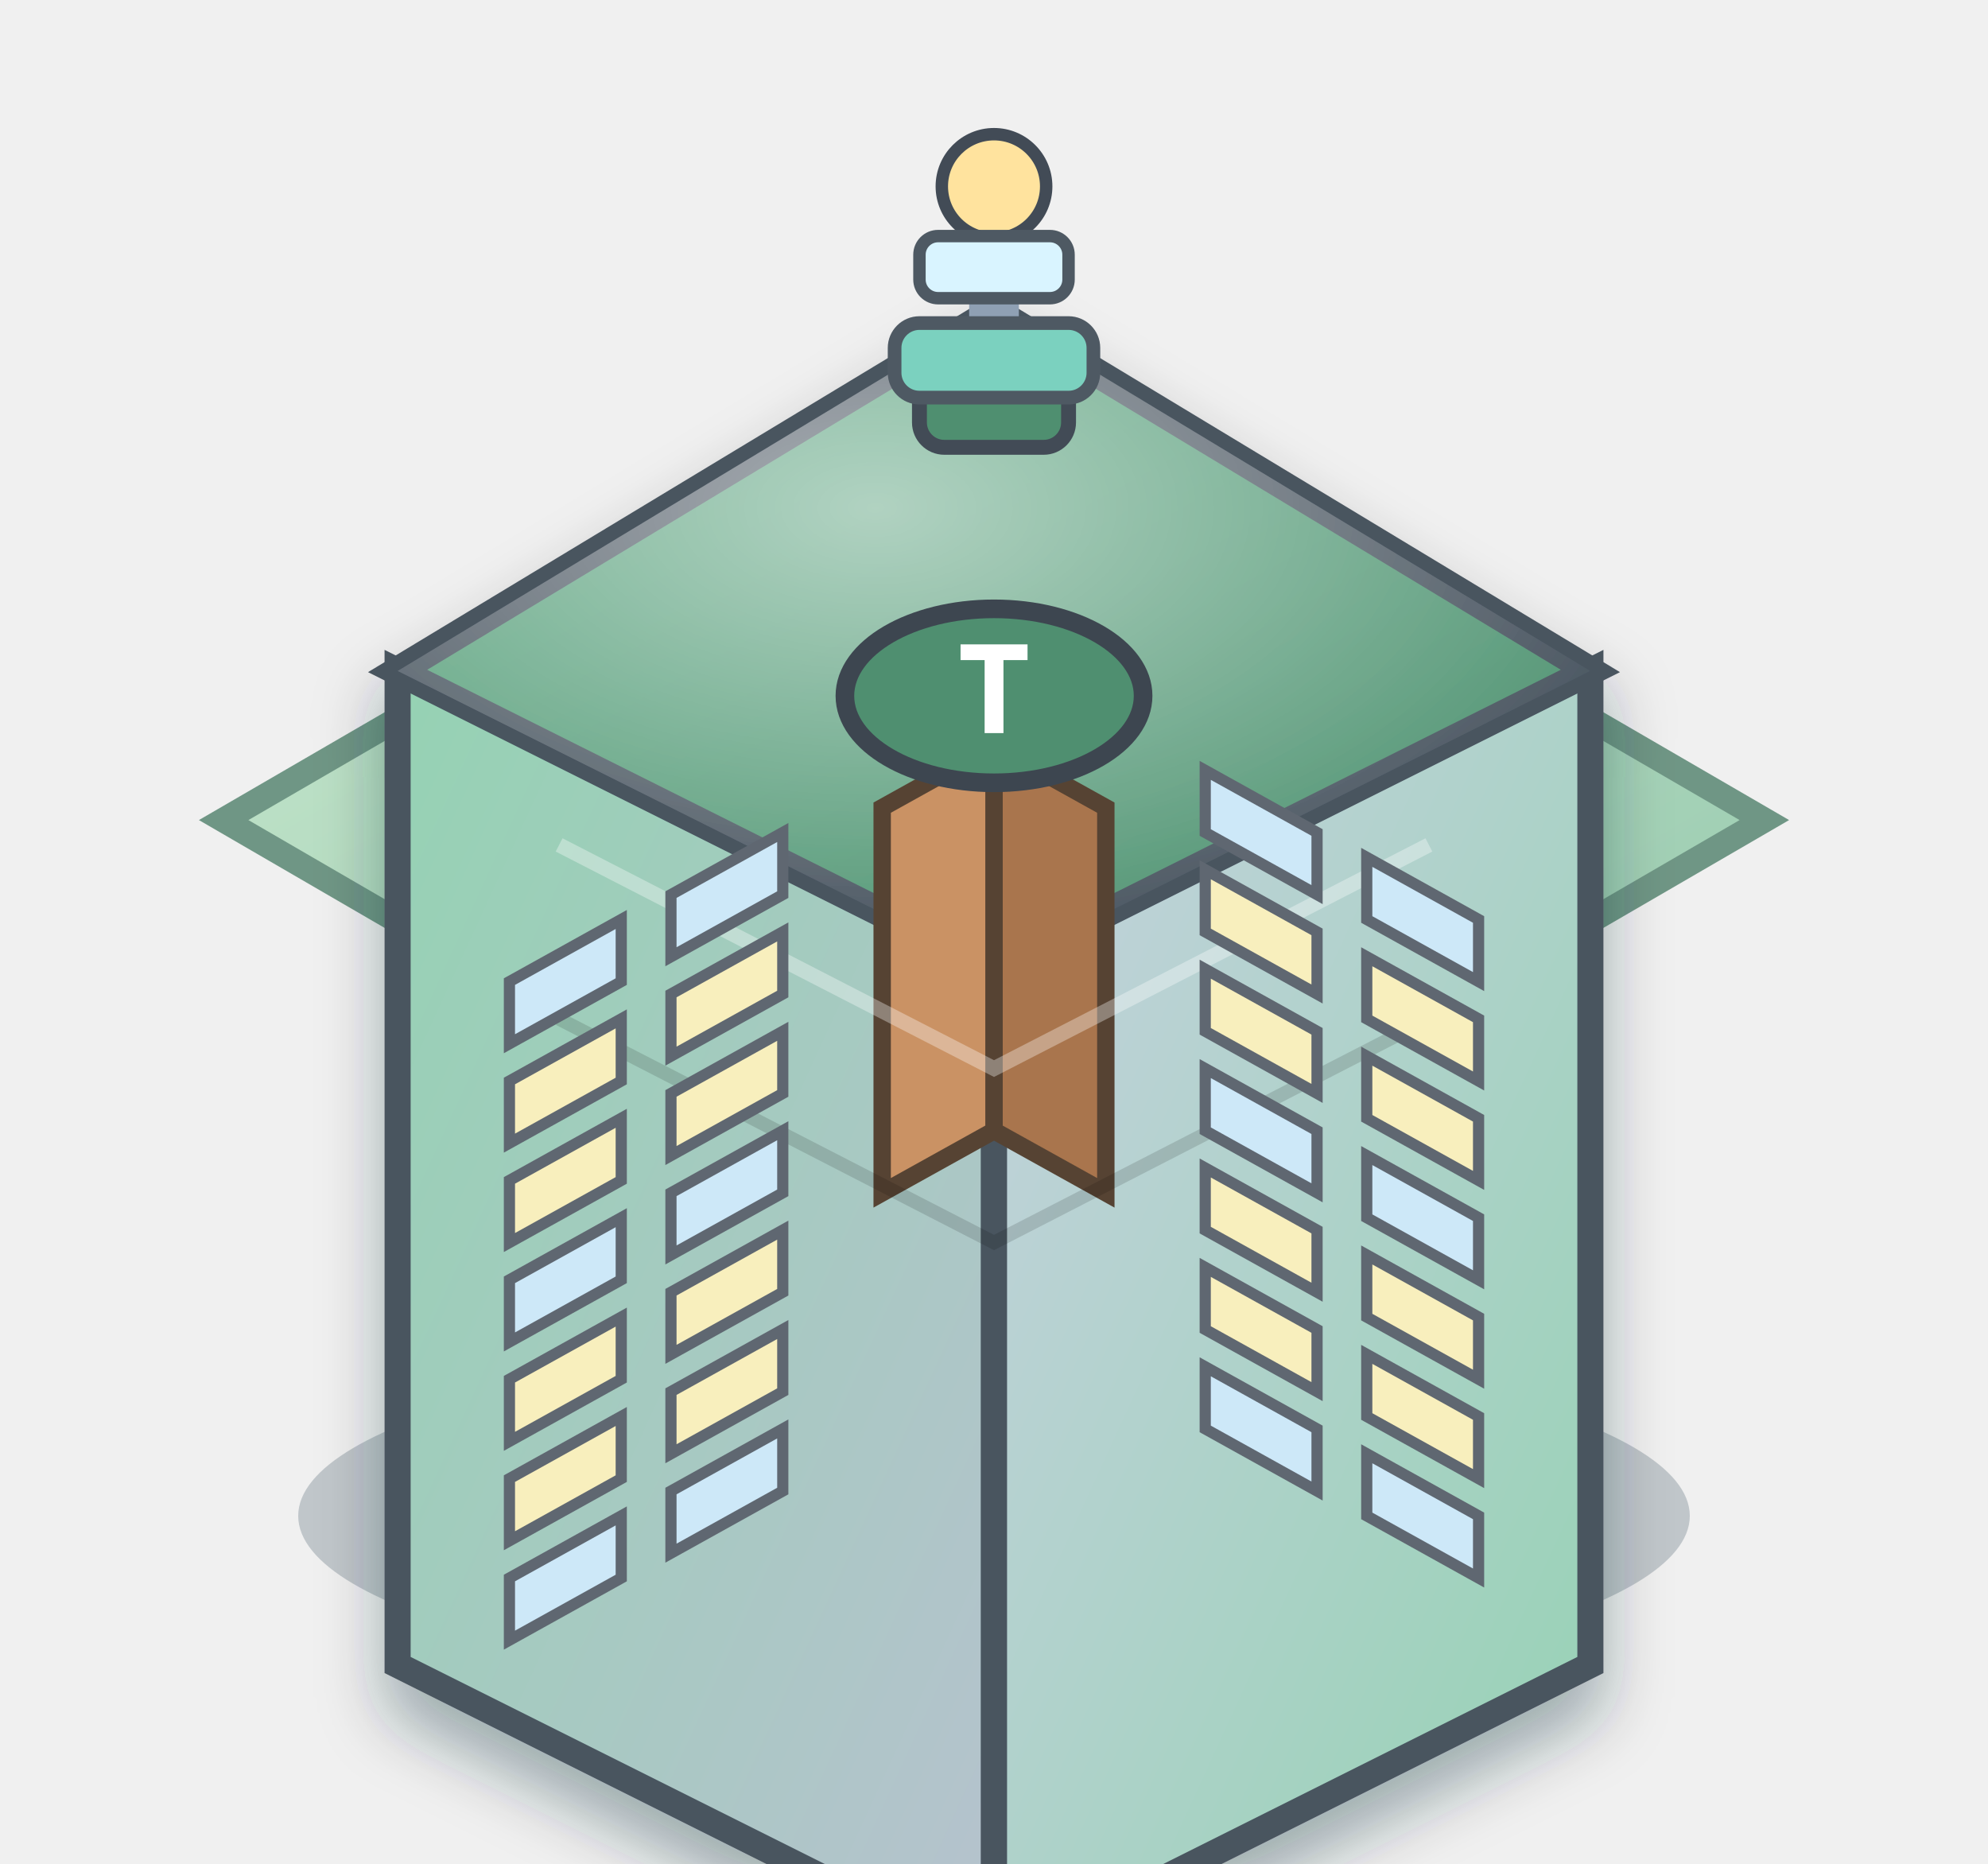
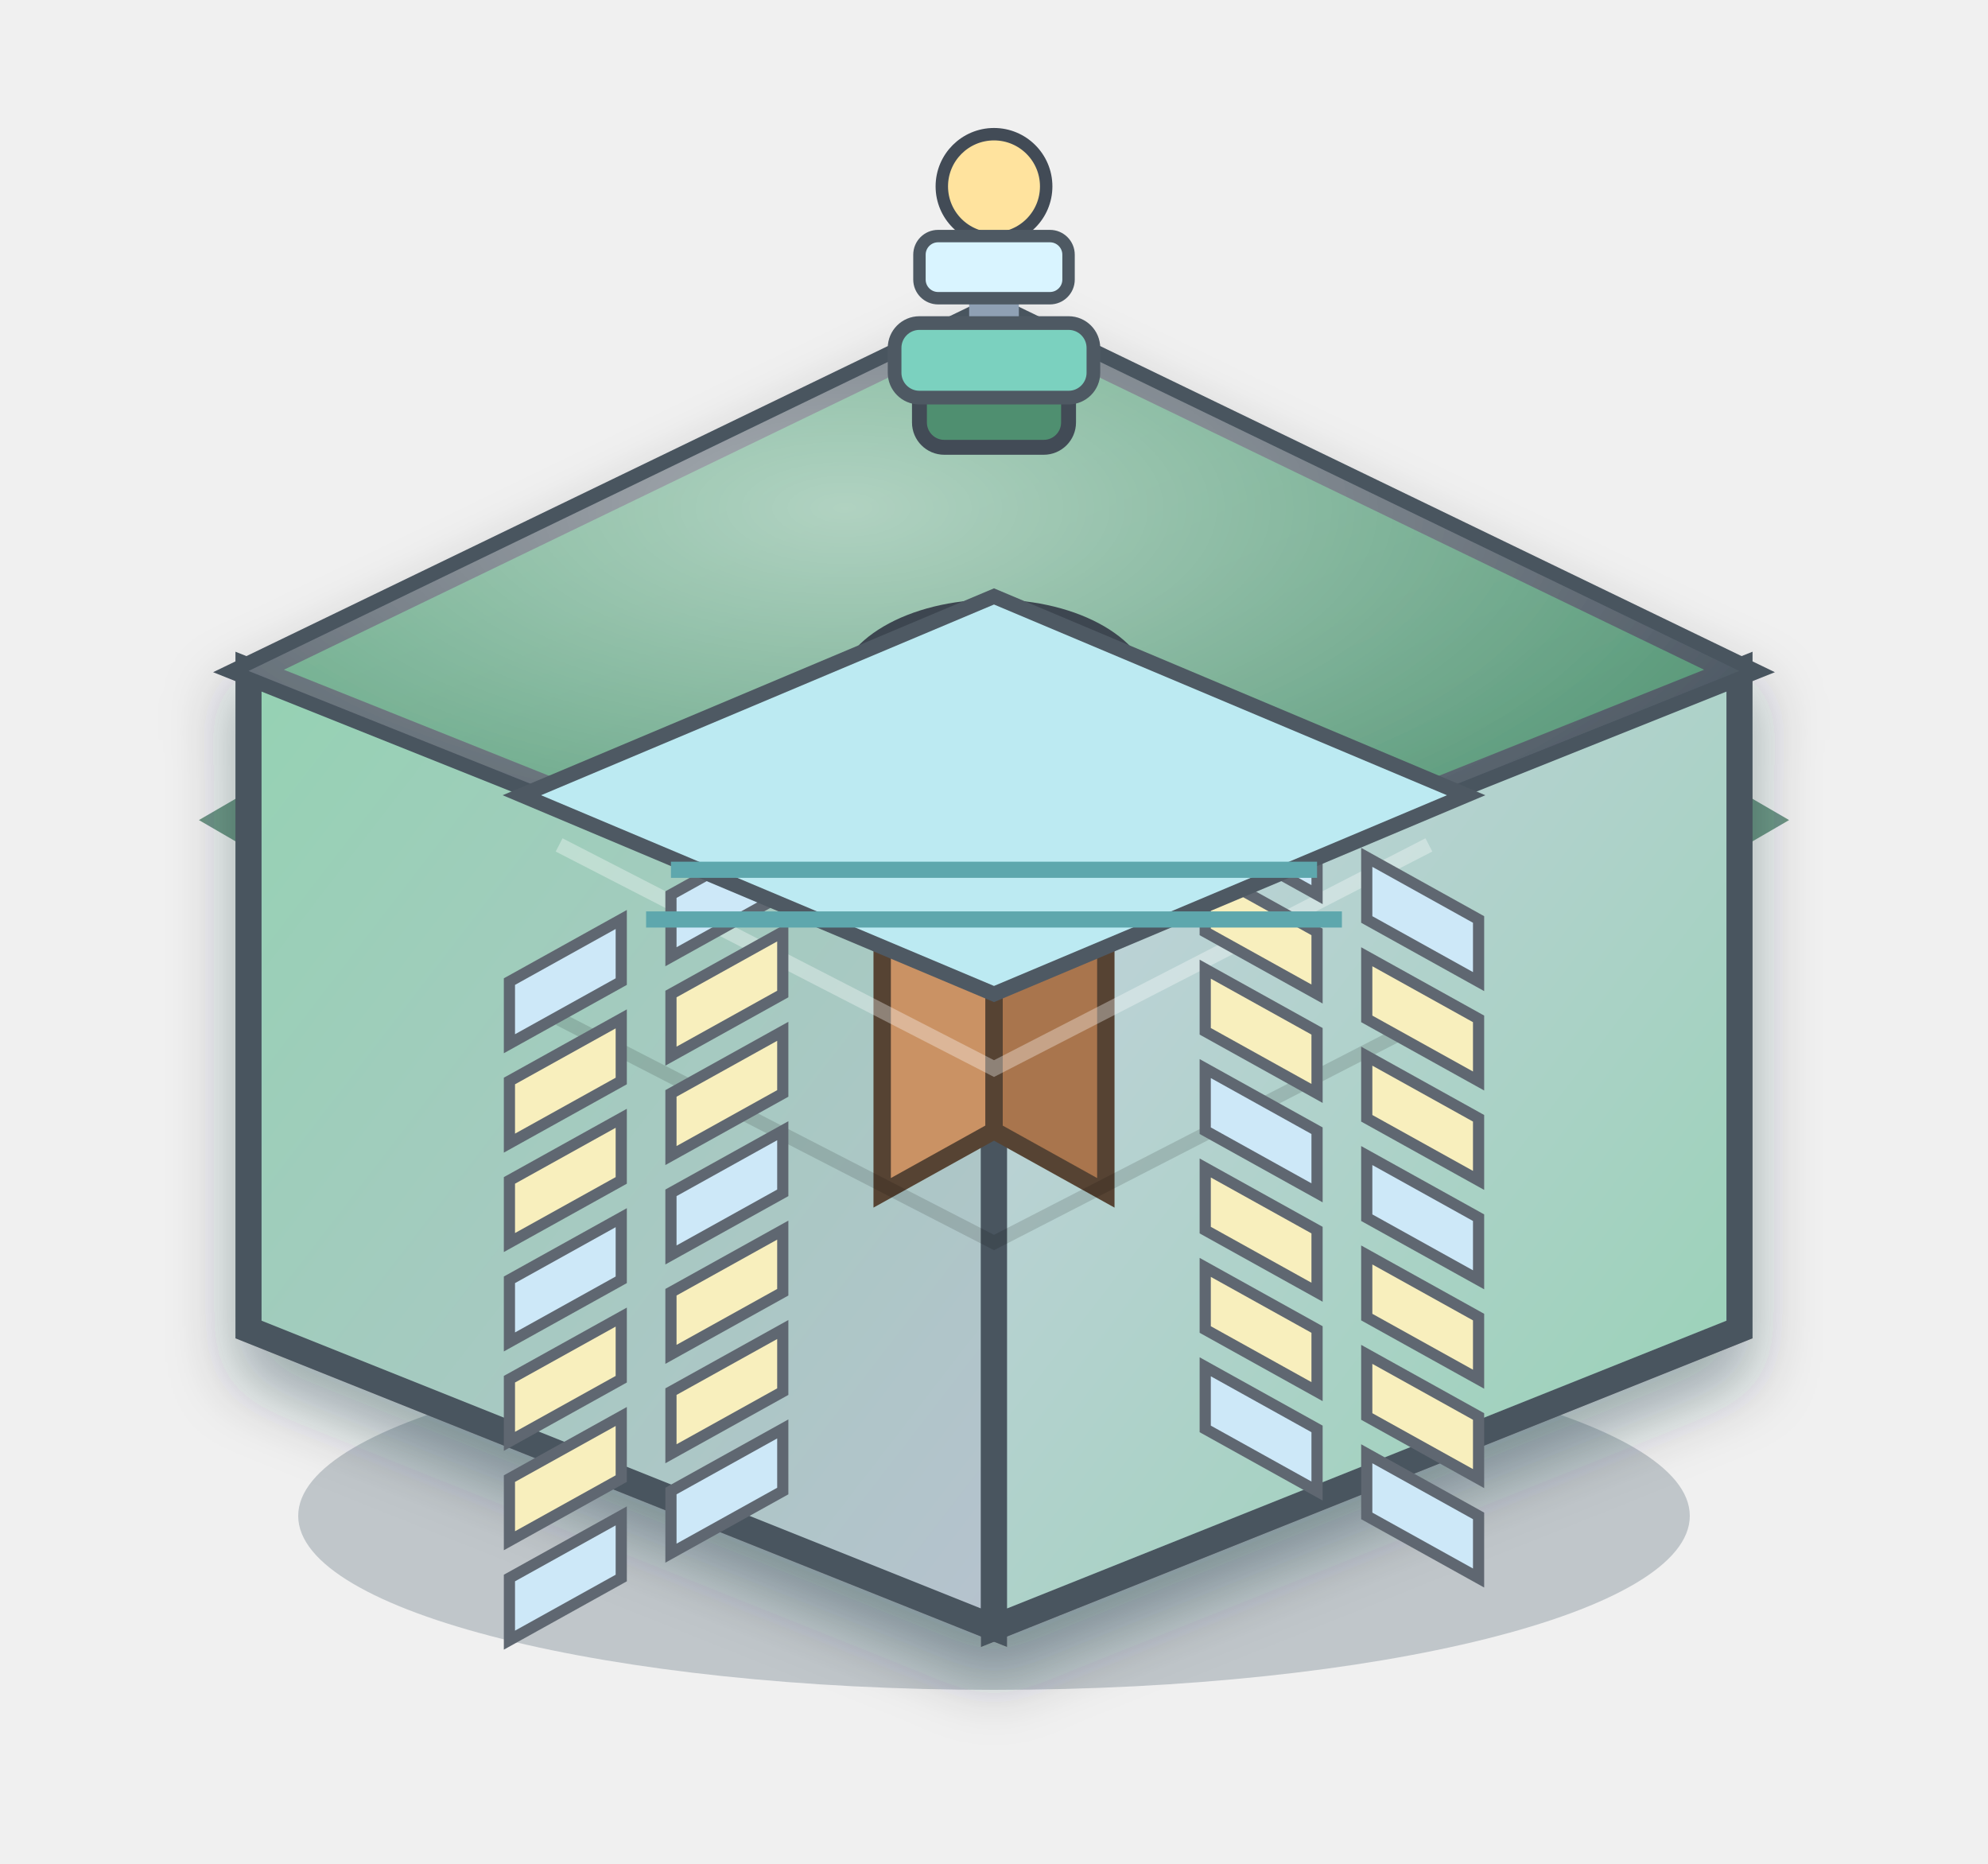
<svg xmlns="http://www.w3.org/2000/svg" width="160" height="150" viewBox="0 0 160 150" fill="none">
  <defs>
    <linearGradient id="ground" x1="0" y1="0" x2="1" y2="1">
      <stop offset="0%" stop-color="#c7e7cd" />
      <stop offset="100%" stop-color="#95c8ad" />
    </linearGradient>
    <linearGradient id="roofFace" x1="0" y1="0" x2="1" y2="1">
      <stop offset="0%" stop-color="#5ba780" />
      <stop offset="100%" stop-color="#4f8f70" />
    </linearGradient>
    <linearGradient id="wallL" x1="0" y1="0" x2="1" y2="1">
      <stop offset="0%" stop-color="#95d2b3" />
      <stop offset="100%" stop-color="#b6c2ce" />
    </linearGradient>
    <linearGradient id="wallR" x1="0" y1="0" x2="1" y2="1">
      <stop offset="0%" stop-color="#c6d2df" />
      <stop offset="100%" stop-color="#95d2b3" />
    </linearGradient>
    <radialGradient id="roofSpec" cx="40%" cy="30%" r="70%">
      <stop offset="0%" stop-color="#ffffff88" />
      <stop offset="100%" stop-color="#ffffff00" />
    </radialGradient>
    <filter id="softShadow" x="-20%" y="-20%" width="140%" height="140%">
      <feDropShadow dx="0" dy="3" stdDeviation="2.6" flood-color="#122a38" flood-opacity="0.35" />
    </filter>
  </defs>
  <ellipse cx="80" cy="122" rx="56" ry="14" fill="#173246" opacity="0.22" />
  <polygon points="80,30 142,66 80,102 18,66" fill="url(#ground)" stroke="#6f9685" stroke-width="2" />
  <g filter="url(#softShadow)">
-     <polygon points="32,54 80,78 80,158 32,134" fill="url(#wallL)" stroke="#48545f" stroke-width="2.1" />
-     <polygon points="128,54 80,78 80,158 128,134" fill="url(#wallR)" stroke="#48545f" stroke-width="2.1" />
-     <polygon points="80,25 128,54 80,78 32,54" fill="url(#roofFace)" stroke="#48545f" stroke-width="2.3" />
-     <polygon points="80,25 128,54 80,78 32,54" fill="url(#roofSpec)" />
+     <polygon points="20,54 80,78 80,131 20,107" fill="url(#wallL)" stroke="#48545f" stroke-width="2.1" />
+     <polygon points="140,54 80,78 80,131 140,107" fill="url(#wallR)" stroke="#48545f" stroke-width="2.1" />
+     <polygon points="80,25 140,54 80,78 20,54" fill="url(#roofFace)" stroke="#48545f" stroke-width="2.3" />
+     <polygon points="80,25 140,54 80,78 20,54" fill="url(#roofSpec)" />
  </g>
  <polygon points="80,60 89,65 89,96 80,91" fill="#a9754d" stroke="#564333" stroke-width="1.4" />
  <polygon points="80,60 71,65 71,96 80,91" fill="#ca9264" stroke="#564333" stroke-width="1.4" />
  <polyline points="45,68 80,86 115,68" stroke="#ffffff55" stroke-width="1.2" />
  <polyline points="45,82 80,100 115,82" stroke="#00000022" stroke-width="1.1" />
  <polygon points="97,62 106,67 106,72 97,67" fill="#cde8f8" stroke="#5f6771" stroke-width="0.9" />
  <polygon points="110,69 119,74 119,79 110,74" fill="#cde8f8" stroke="#5f6771" stroke-width="0.9" />
  <polygon points="97,70 106,75 106,80 97,75" fill="#f8efbd" stroke="#5f6771" stroke-width="0.9" />
  <polygon points="110,77 119,82 119,87 110,82" fill="#f8efbd" stroke="#5f6771" stroke-width="0.9" />
  <polygon points="97,78 106,83 106,88 97,83" fill="#f8efbd" stroke="#5f6771" stroke-width="0.9" />
  <polygon points="110,85 119,90 119,95 110,90" fill="#f8efbd" stroke="#5f6771" stroke-width="0.9" />
  <polygon points="97,86 106,91 106,96 97,91" fill="#cde8f8" stroke="#5f6771" stroke-width="0.9" />
  <polygon points="110,93 119,98 119,103 110,98" fill="#cde8f8" stroke="#5f6771" stroke-width="0.9" />
  <polygon points="97,94 106,99 106,104 97,99" fill="#f8efbd" stroke="#5f6771" stroke-width="0.9" />
  <polygon points="110,101 119,106 119,111 110,106" fill="#f8efbd" stroke="#5f6771" stroke-width="0.9" />
  <polygon points="97,102 106,107 106,112 97,107" fill="#f8efbd" stroke="#5f6771" stroke-width="0.9" />
  <polygon points="110,109 119,114 119,119 110,114" fill="#f8efbd" stroke="#5f6771" stroke-width="0.9" />
  <polygon points="97,110 106,115 106,120 97,115" fill="#cde8f8" stroke="#5f6771" stroke-width="0.9" />
  <polygon points="110,117 119,122 119,127 110,122" fill="#cde8f8" stroke="#5f6771" stroke-width="0.9" />
  <polygon points="63,67 54,72 54,77 63,72" fill="#cde8f8" stroke="#5f6771" stroke-width="0.9" />
  <polygon points="50,74 41,79 41,84 50,79" fill="#cde8f8" stroke="#5f6771" stroke-width="0.9" />
  <polygon points="63,75 54,80 54,85 63,80" fill="#f8efbd" stroke="#5f6771" stroke-width="0.9" />
  <polygon points="50,82 41,87 41,92 50,87" fill="#f8efbd" stroke="#5f6771" stroke-width="0.9" />
  <polygon points="63,83 54,88 54,93 63,88" fill="#f8efbd" stroke="#5f6771" stroke-width="0.9" />
  <polygon points="50,90 41,95 41,100 50,95" fill="#f8efbd" stroke="#5f6771" stroke-width="0.9" />
  <polygon points="63,91 54,96 54,101 63,96" fill="#cde8f8" stroke="#5f6771" stroke-width="0.9" />
  <polygon points="50,98 41,103 41,108 50,103" fill="#cde8f8" stroke="#5f6771" stroke-width="0.9" />
  <polygon points="63,99 54,104 54,109 63,104" fill="#f8efbd" stroke="#5f6771" stroke-width="0.9" />
  <polygon points="50,106 41,111 41,116 50,111" fill="#f8efbd" stroke="#5f6771" stroke-width="0.9" />
  <polygon points="63,107 54,112 54,117 63,112" fill="#f8efbd" stroke="#5f6771" stroke-width="0.9" />
  <polygon points="50,114 41,119 41,124 50,119" fill="#f8efbd" stroke="#5f6771" stroke-width="0.9" />
  <polygon points="63,115 54,120 54,125 63,120" fill="#cde8f8" stroke="#5f6771" stroke-width="0.9" />
  <polygon points="50,122 41,127 41,132 50,127" fill="#cde8f8" stroke="#5f6771" stroke-width="0.9" />
  <ellipse cx="80" cy="56" rx="12" ry="7" fill="#4f8f70" stroke="#3d4650" stroke-width="1.5" />
  <text x="80" y="59" font-size="10" text-anchor="middle" fill="#ffffff" font-family="Verdana" font-weight="700">T</text>
+   <polygon points="42,64 80,48 118,64 80,80" fill="#bceaf2" stroke="#4e5963" stroke-width="1.2" />
+   <line x1="54" y1="70" x2="106" y2="70" stroke="#5ea7ad" stroke-width="1.3" />
+   <line x1="52" y1="74" x2="108" y2="74" stroke="#5ea7ad" stroke-width="1.3" />
  <rect x="74" y="27" width="12" height="9" rx="2" fill="#4f8f70" stroke="#424b56" stroke-width="1.2" />
  <rect x="78" y="17" width="4" height="10" rx="1.6" fill="#8fa0b4" />
  <circle cx="80" cy="15" r="4.2" fill="#ffe39e" stroke="#424b56" stroke-width="1" />
  <rect x="72" y="26" width="16" height="6" rx="2" fill="#7bd1bf" stroke="#4e5963" stroke-width="1.1" />
  <rect x="74" y="19" width="12" height="5" rx="1.5" fill="#d9f4ff" stroke="#4e5963" stroke-width="1" />
</svg>
